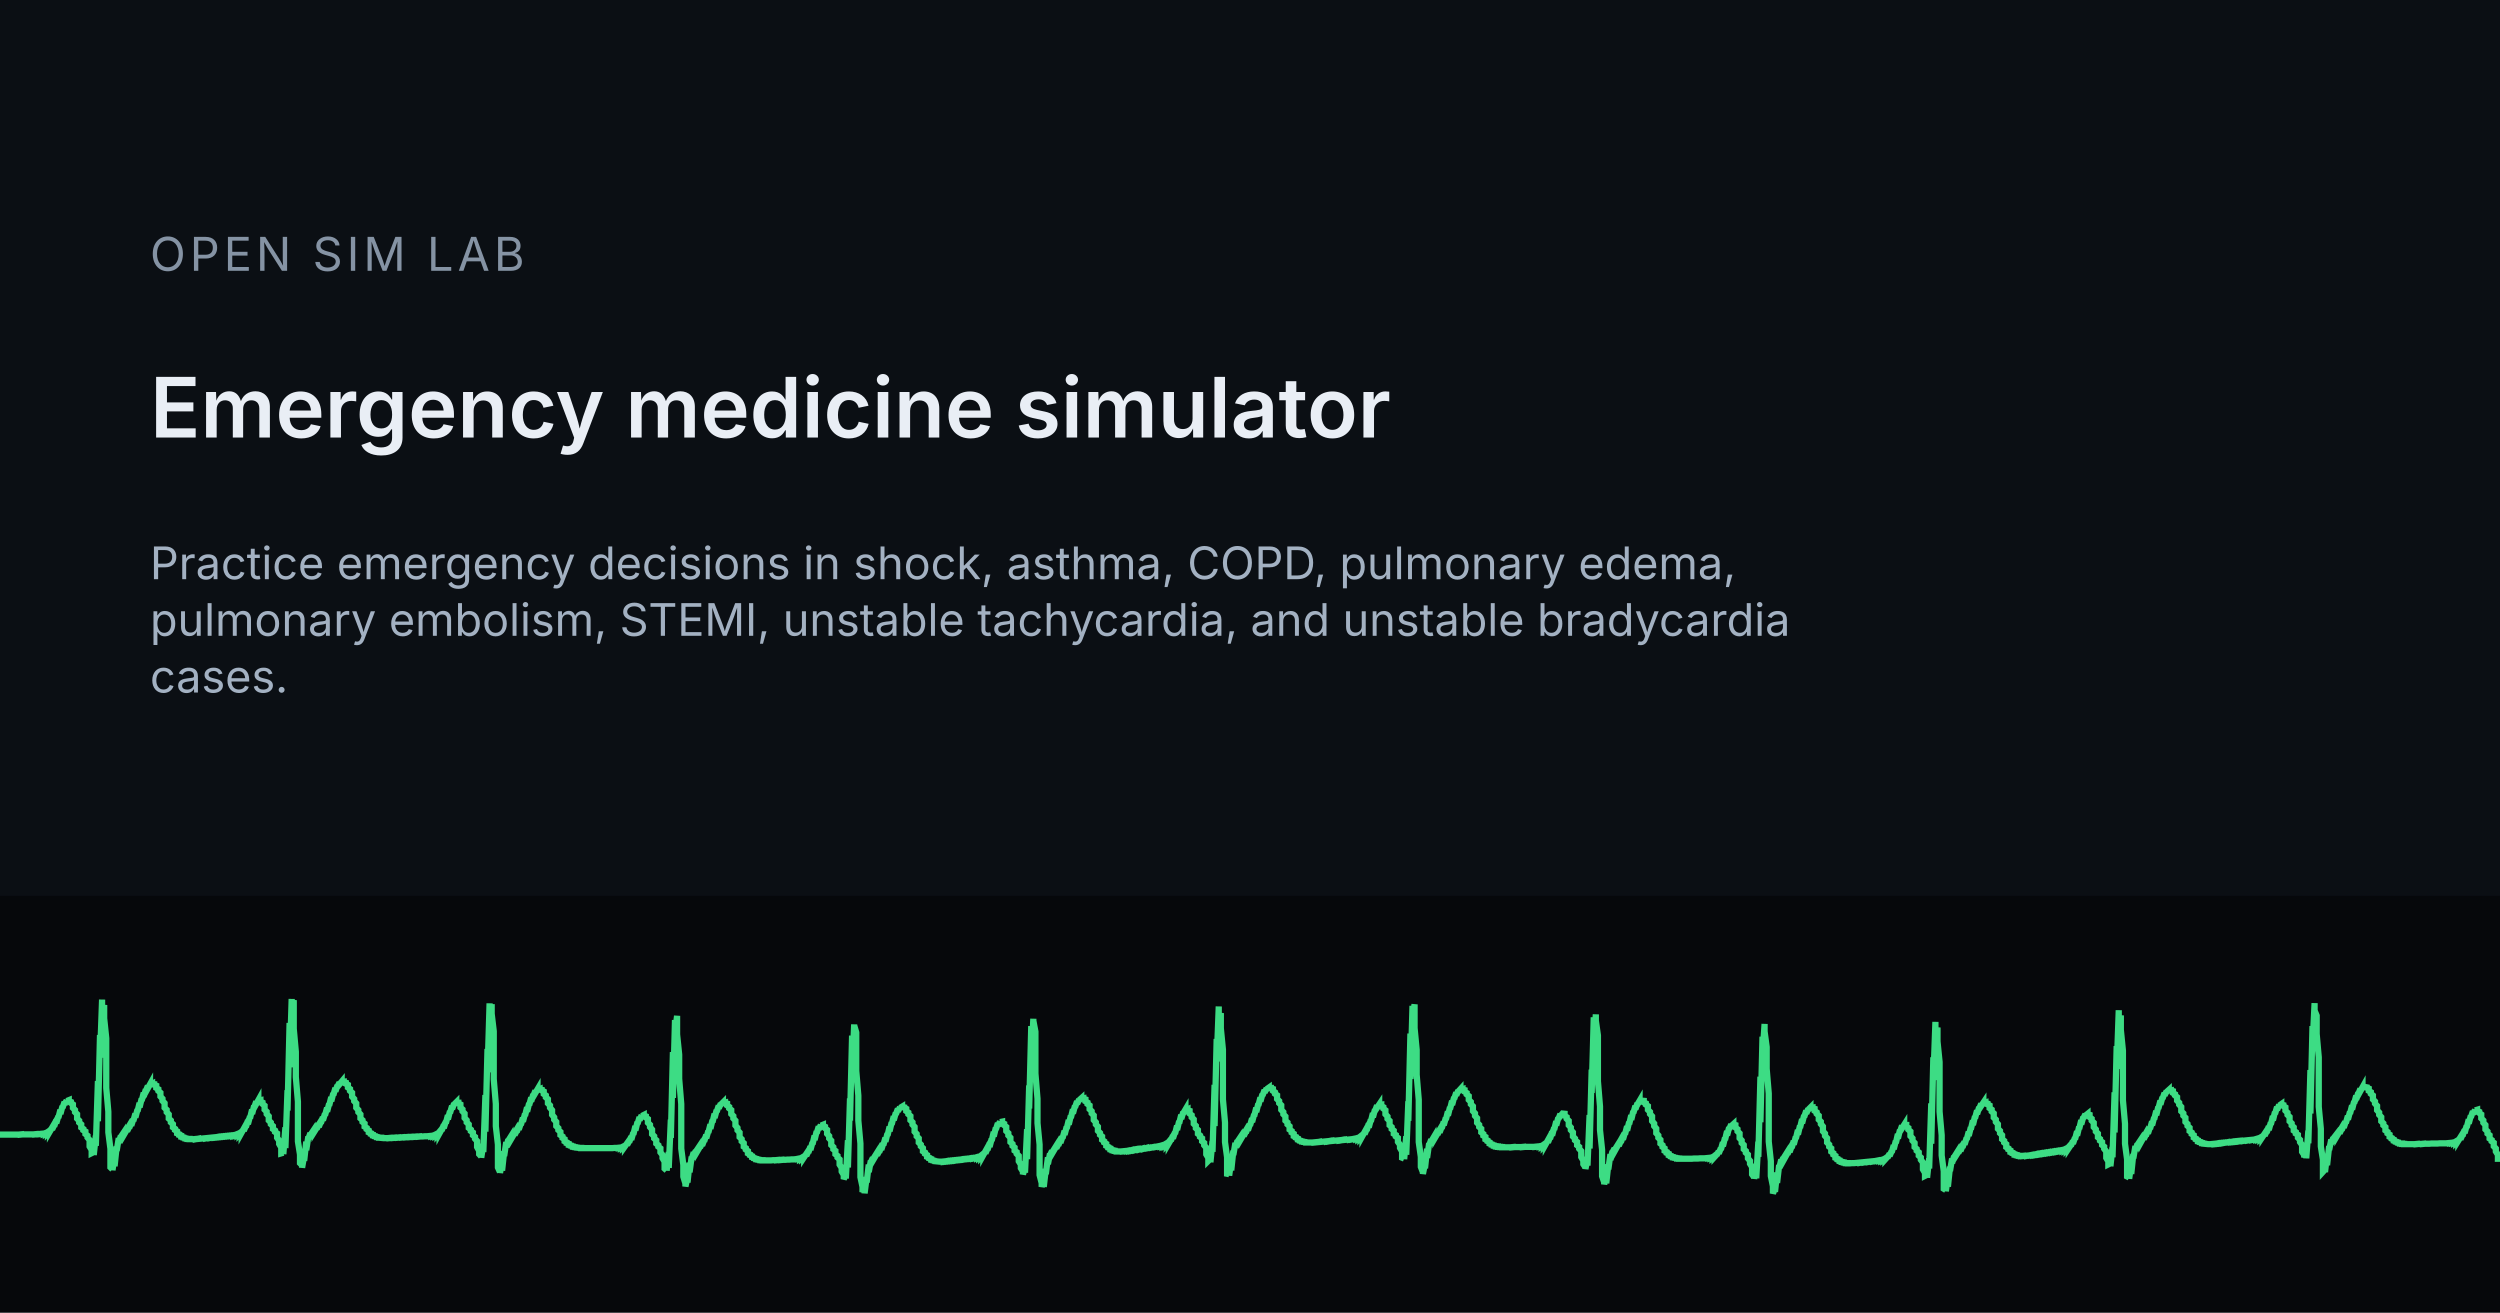
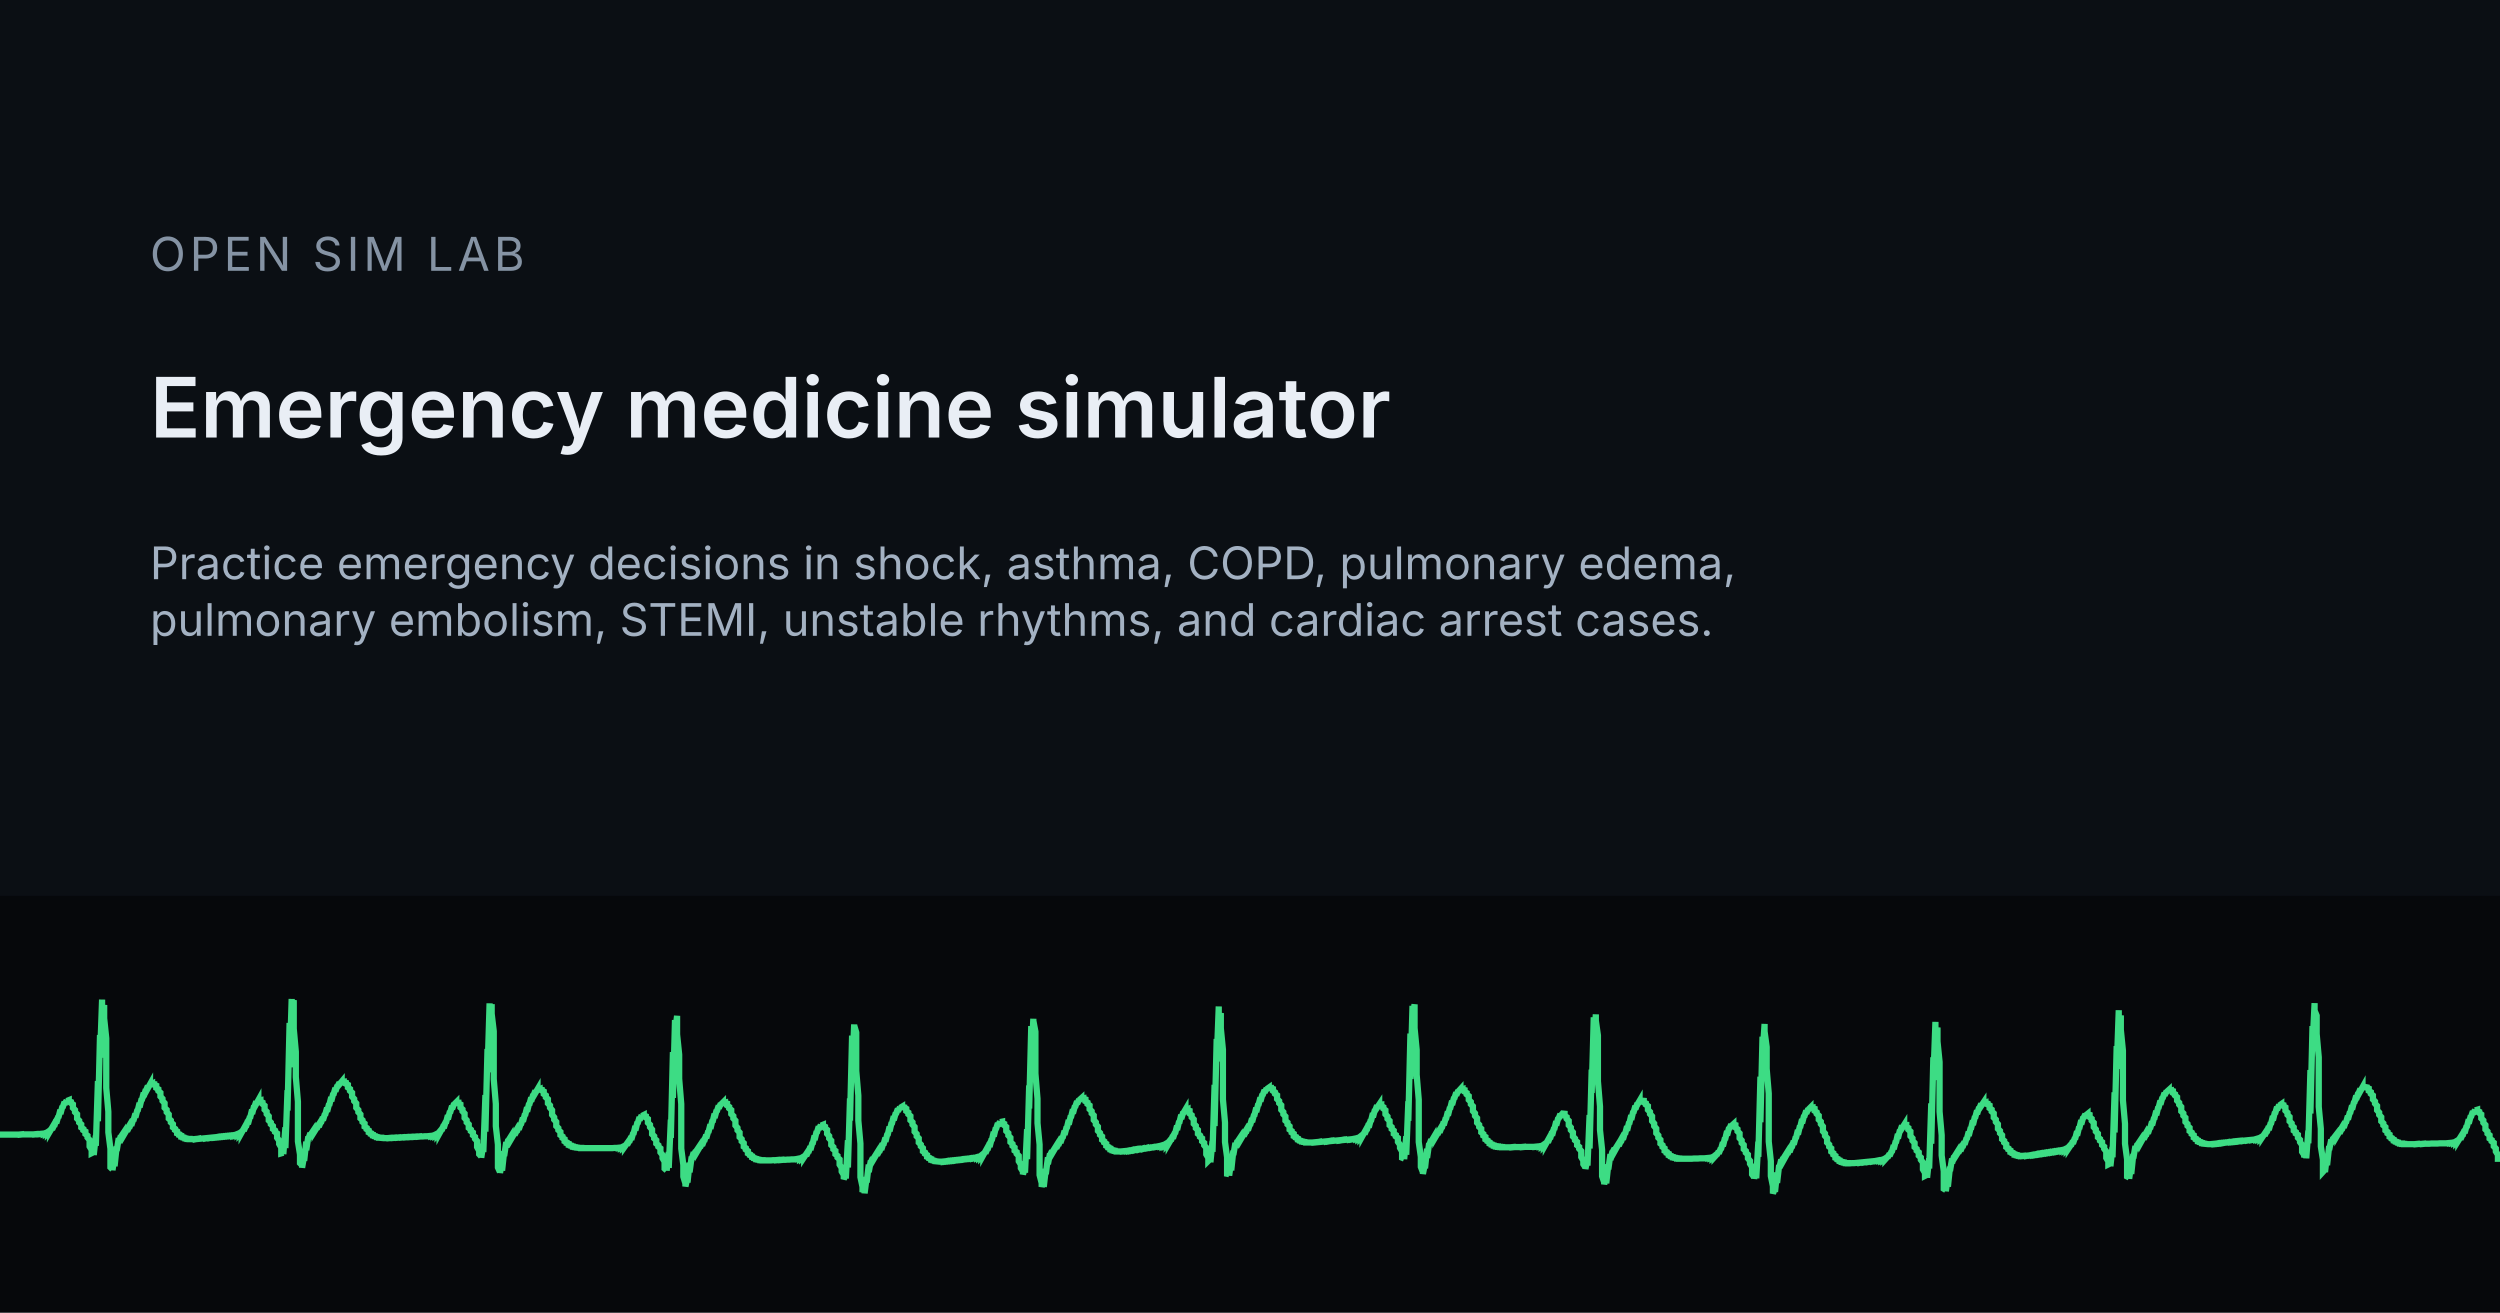
<svg xmlns="http://www.w3.org/2000/svg" width="1200" height="630" viewBox="0 0 1200 630">
  <rect width="1200" height="630" fill="#0B0F14" />
  <rect x="0" y="430" width="1200" height="200" fill="#06080B" />
  <g transform="translate(0 455)">
    <path d="M0 89.6 L0 89.6 L1 89.6 L1 89.6 L2 89.6 L2 89.6 L3 89.6 L3 89.6 L4 89.6 L4 89.6 L5 89.6 L5 89.6 L6 89.6 L6 89.6 L7 89.6 L7 89.6 L8 89.6 L8 89.6 L9 89.6 L9 89.6 L10 89.5 L10 89.6 L11 89.5 L11 89.5 L12 89.5 L12 89.5 L13 89.5 L13 89.5 L14 89.5 L14 89.5 L15 89.5 L15 89.5 L16 89.5 L16 89.5 L17 89.4 L17 89.5 L18 89.4 L18 89.4 L19 89.3 L19 89.4 L20 89.3 L20 89.3 L21 89.1 L21 89.2 L22 88.8 L22 89.0 L23 88.3 L23 88.7 L24 87.6 L24 88.0 L25 86.3 L25 87.2 L26 85.0 L26 85.7 L27 82.6 L27 84.2 L28 80.7 L28 81.6 L29 77.7 L29 79.7 L30 75.9 L30 76.8 L31 73.9 L31 75.1 L32 73.2 L32 73.5 L33 73.1 L33 73.5 L34 73.9 L34 74.4 L35 75.1 L35 76.8 L36 77.8 L36 78.8 L37 79.8 L37 81.9 L38 82.9 L38 83.8 L39 84.7 L39 86.2 L40 86.9 L40 87.5 L41 88.1 L41 89.3 L42 90.1 L42 91.0 L43 92.2 L43 95.3 L44 97.0 L44 98.5 L45 98.0 L45 99.4 L46 90.1 L46 95.0 L47 63.9 L47 83.2 L48 41.8 L48 52.7 L49 24.8 L49 32.7 L50 27.4 L50 33.8 L51 43.4 L51 67.2 L52 78.6 L52 88.5 L53 96.4 L53 105.3 L54 106.3 L54 106.7 L55 99.9 L55 104.8 L56 95.3 L56 97.4 L57 91.3 L57 93.5 L58 90.2 L58 90.7 L59 89.2 L59 89.8 L60 88.4 L60 88.8 L61 87.1 L61 88.0 L62 85.9 L62 86.5 L63 83.9 L63 85.3 L64 82.2 L64 83.1 L65 79.5 L65 81.4 L66 77.5 L66 78.5 L67 74.4 L67 76.5 L68 72.3 L68 73.4 L69 69.5 L69 71.4 L70 67.9 L70 68.7 L71 66.2 L71 67.3 L72 65.5 L72 65.7 L73 65.2 L73 65.3 L74 65.4 L74 65.7 L75 66.1 L75 67.2 L76 67.8 L76 68.6 L77 69.5 L77 71.3 L78 72.4 L78 73.4 L79 74.5 L79 76.7 L80 77.7 L80 78.8 L81 79.9 L81 81.9 L82 82.8 L82 83.7 L83 84.6 L83 86.1 L84 86.8 L84 87.4 L85 88.0 L85 89.0 L86 89.4 L86 89.8 L87 90.1 L87 90.7 L88 90.9 L88 91.1 L89 91.3 L89 91.5 L90 91.6 L90 91.7 L91 91.7 L91 91.8 L92 91.8 L92 91.8 L93 91.8 L93 91.8 L94 91.7 L94 91.8 L95 91.6 L95 91.7 L96 91.6 L96 91.6 L97 91.5 L97 91.5 L98 91.4 L98 91.4 L99 91.3 L99 91.4 L100 91.2 L100 91.2 L101 91.1 L101 91.2 L102 91.0 L102 91.0 L103 90.9 L103 91.0 L104 90.8 L104 90.9 L105 90.7 L105 90.8 L106 90.6 L106 90.7 L107 90.5 L107 90.6 L108 90.4 L108 90.5 L109 90.3 L109 90.4 L110 90.2 L110 90.3 L111 90.1 L111 90.2 L112 90.0 L112 90.1 L113 89.7 L113 89.9 L114 89.5 L114 89.6 L115 88.9 L115 89.3 L116 88.2 L116 88.6 L117 86.8 L117 87.8 L118 85.4 L118 86.1 L119 82.8 L119 84.6 L120 80.8 L120 81.8 L121 77.6 L121 79.7 L122 75.7 L122 76.6 L123 73.7 L123 74.9 L124 73.1 L124 73.3 L125 73.1 L125 73.7 L126 74.2 L126 74.9 L127 75.7 L127 77.6 L128 78.6 L128 79.7 L129 80.8 L129 82.8 L130 83.8 L130 84.6 L131 85.5 L131 86.9 L132 87.6 L132 88.3 L133 89.0 L133 91.1 L134 92.5 L134 94.1 L135 95.8 L135 98.6 L136 98.3 L136 99.0 L137 86.1 L137 96.1 L138 68.3 L138 78.1 L139 36.0 L139 57.3 L140 24.5 L140 28.4 L141 25.1 L141 38.8 L142 49.9 L142 62.0 L143 73.8 L143 92.9 L144 99.2 L144 103.3 L145 104.3 L145 105.5 L146 99.7 L146 102.2 L147 93.0 L147 97.1 L148 90.5 L148 91.6 L149 88.9 L149 89.8 L150 88.3 L150 88.6 L151 87.3 L151 88.0 L152 86.4 L152 86.9 L153 84.8 L153 85.9 L154 83.5 L154 84.2 L155 81.2 L155 82.8 L156 79.5 L156 80.4 L157 76.7 L157 78.6 L158 74.7 L158 75.7 L159 71.6 L159 73.6 L160 69.7 L160 70.7 L161 67.2 L161 68.9 L162 65.9 L162 66.5 L163 64.6 L163 65.4 L164 64.2 L164 64.3 L165 64.2 L165 64.4 L166 64.7 L166 65.2 L167 65.7 L167 67.0 L168 67.7 L168 68.6 L169 69.5 L169 71.4 L170 72.5 L170 73.5 L171 74.6 L171 76.7 L172 77.8 L172 78.8 L173 79.9 L173 81.8 L174 82.7 L174 83.5 L175 84.3 L175 85.8 L176 86.4 L176 87.0 L177 87.6 L177 88.5 L178 88.9 L178 89.3 L179 89.6 L179 90.1 L180 90.3 L180 90.5 L181 90.7 L181 90.9 L182 91.0 L182 91.1 L183 91.1 L183 91.2 L184 91.3 L184 91.3 L185 91.3 L185 91.3 L186 91.3 L186 91.3 L187 91.2 L187 91.3 L188 91.2 L188 91.2 L189 91.1 L189 91.2 L190 91.1 L190 91.1 L191 91.0 L191 91.1 L192 91.0 L192 91.0 L193 90.9 L193 91.0 L194 90.9 L194 90.9 L195 90.8 L195 90.9 L196 90.8 L196 90.8 L197 90.7 L197 90.8 L198 90.7 L198 90.7 L199 90.6 L199 90.7 L200 90.6 L200 90.6 L201 90.5 L201 90.6 L202 90.5 L202 90.5 L203 90.5 L203 90.5 L204 90.4 L204 90.4 L205 90.4 L205 90.4 L206 90.3 L206 90.3 L207 90.2 L207 90.3 L208 90.0 L208 90.1 L209 89.6 L209 89.9 L210 89.2 L210 89.4 L211 88.2 L211 88.9 L212 87.1 L212 87.7 L213 85.0 L213 86.5 L214 83.3 L214 84.2 L215 80.3 L215 82.3 L216 78.3 L216 79.3 L217 75.8 L217 77.4 L218 74.6 L218 75.1 L219 74.1 L219 74.3 L220 74.3 L220 74.6 L221 75.1 L221 76.6 L222 77.5 L222 78.4 L223 79.5 L223 81.6 L224 82.7 L224 83.7 L225 84.7 L225 86.4 L226 87.2 L226 87.9 L227 88.6 L227 89.9 L228 90.7 L228 91.6 L229 92.7 L229 95.6 L230 97.4 L230 99.0 L231 100.1 L231 100.7 L232 94.1 L232 98.0 L233 70.6 L233 88.2 L234 48.5 L234 59.7 L235 26.6 L235 38.3 L236 27.0 L236 31.6 L237 40.0 L237 63.0 L238 74.9 L238 85.6 L239 94.4 L239 105.4 L240 107.6 L240 108.0 L241 102.4 L241 106.9 L242 97.6 L242 99.9 L243 93.2 L243 95.7 L244 91.9 L244 92.5 L245 90.9 L245 91.5 L246 90.2 L246 90.6 L247 88.9 L247 89.8 L248 87.8 L248 88.4 L249 85.8 L249 87.2 L250 84.2 L250 85.0 L251 81.5 L251 83.4 L252 79.6 L252 80.6 L253 76.5 L253 78.6 L254 74.5 L254 75.5 L255 71.8 L255 73.6 L256 70.2 L256 71.0 L257 68.5 L257 69.6 L258 67.9 L258 68.2 L259 67.8 L259 67.9 L260 68.1 L260 68.4 L261 68.9 L261 70.1 L262 70.8 L262 71.7 L263 72.6 L263 74.6 L264 75.6 L264 76.7 L265 77.9 L265 80.1 L266 81.3 L266 82.4 L267 83.5 L267 85.5 L268 86.5 L268 87.4 L269 88.3 L269 89.8 L270 90.5 L270 91.2 L271 91.8 L271 92.8 L272 93.3 L272 93.7 L273 94.0 L273 94.6 L274 94.8 L274 95.0 L275 95.2 L275 95.5 L276 95.6 L276 95.7 L277 95.8 L277 95.9 L278 96.0 L278 96.0 L279 96.0 L279 96.1 L280 96.1 L280 96.1 L281 96.1 L281 96.1 L282 96.1 L282 96.1 L283 96.1 L283 96.1 L284 96.1 L284 96.1 L285 96.1 L285 96.1 L286 96.1 L286 96.1 L287 96.1 L287 96.1 L288 96.1 L288 96.1 L289 96.1 L289 96.1 L290 96.1 L290 96.1 L291 96.1 L291 96.1 L292 96.1 L292 96.1 L293 96.1 L293 96.1 L294 96.1 L294 96.1 L295 96.0 L295 96.0 L296 96.0 L296 96.0 L297 95.9 L297 96.0 L298 95.8 L298 95.9 L299 95.4 L299 95.7 L300 94.9 L300 95.2 L301 93.8 L301 94.6 L302 92.7 L302 93.3 L303 90.5 L303 92.1 L304 88.6 L304 89.6 L305 85.5 L305 87.6 L306 83.5 L306 84.5 L307 81.2 L307 82.7 L308 80.3 L308 80.7 L309 80.2 L309 80.4 L310 80.8 L310 81.4 L311 82.1 L311 83.9 L312 84.9 L312 86.0 L313 87.2 L313 89.4 L314 90.4 L314 91.4 L315 92.3 L315 93.9 L316 94.7 L316 95.4 L317 96.2 L317 98.1 L318 99.4 L318 100.9 L319 102.6 L319 105.9 L320 106.8 L320 106.9 L321 98.0 L321 105.6 L322 82.4 L322 91.2 L323 50.0 L323 72.0 L324 34.6 L324 40.8 L325 32.6 L325 41.5 L326 51.2 L326 62.8 L327 74.9 L327 96.3 L328 104.2 L328 109.8 L329 113.1 L329 114.5 L330 110.3 L330 112.6 L331 103.1 L331 107.7 L332 100.2 L332 101.4 L333 98.1 L333 99.3 L334 97.4 L334 97.8 L335 96.3 L335 97.1 L336 95.4 L336 95.9 L337 93.6 L337 94.9 L338 92.2 L338 92.9 L339 89.7 L339 91.4 L340 87.8 L340 88.7 L341 84.7 L341 86.8 L342 82.6 L342 83.7 L343 79.6 L343 81.6 L344 77.8 L344 78.7 L345 75.7 L345 77.0 L346 74.7 L346 75.2 L347 74.2 L347 74.4 L348 74.2 L348 74.4 L349 74.7 L349 75.6 L350 76.3 L350 77.0 L351 77.8 L351 79.7 L352 80.7 L352 81.8 L353 82.9 L353 85.2 L354 86.4 L354 87.5 L355 88.6 L355 90.8 L356 91.8 L356 92.8 L357 93.7 L357 95.4 L358 96.1 L358 96.8 L359 97.5 L359 98.6 L360 99.1 L360 99.5 L361 99.9 L361 100.5 L362 100.8 L362 101.0 L363 101.2 L363 101.5 L364 101.6 L364 101.7 L365 101.8 L365 101.9 L366 101.9 L366 102.0 L367 102.0 L367 102.0 L368 102.0 L368 102.0 L369 102.0 L369 102.0 L370 102.0 L370 102.0 L371 101.9 L371 101.9 L372 101.9 L372 101.9 L373 101.8 L373 101.9 L374 101.8 L374 101.8 L375 101.7 L375 101.8 L376 101.7 L376 101.7 L377 101.7 L377 101.7 L378 101.6 L378 101.6 L379 101.6 L379 101.6 L380 101.5 L380 101.5 L381 101.5 L381 101.5 L382 101.4 L382 101.4 L383 101.2 L383 101.3 L384 101.1 L384 101.2 L385 100.6 L385 100.9 L386 100.1 L386 100.4 L387 98.9 L387 99.8 L388 97.7 L388 98.3 L389 95.3 L389 97.0 L390 93.3 L390 94.3 L391 90.1 L391 92.2 L392 88.0 L392 89.0 L393 85.7 L393 87.1 L394 85.0 L394 85.3 L395 84.9 L395 85.3 L396 85.8 L396 86.5 L397 87.3 L397 89.2 L398 90.3 L398 91.4 L399 92.5 L399 94.6 L400 95.6 L400 96.6 L401 97.4 L401 99.0 L402 99.8 L402 100.6 L403 101.5 L403 104.0 L404 105.6 L404 107.3 L405 109.0 L405 111.0 L406 108.9 L406 110.7 L407 92.3 L407 105.4 L408 72.2 L408 82.9 L409 42.1 L409 60.9 L410 36.7 L410 37.2 L411 40.6 L411 59.0 L412 70.9 L412 82.9 L413 93.9 L413 110.0 L414 114.7 L414 117.2 L415 115.0 L415 117.8 L416 110.0 L416 112.6 L417 104.0 L417 107.6 L418 102.1 L418 102.9 L419 100.7 L419 101.5 L420 99.9 L420 100.3 L421 98.6 L421 99.5 L422 97.5 L422 98.1 L423 95.5 L423 96.9 L424 93.8 L424 94.7 L425 91.1 L425 93.0 L426 89.0 L426 90.1 L427 85.8 L427 88.0 L428 83.7 L428 84.8 L429 80.8 L429 82.7 L430 79.1 L430 79.9 L431 77.2 L431 78.4 L432 76.5 L432 76.8 L433 76.2 L433 76.3 L434 76.5 L434 76.7 L435 77.2 L435 78.3 L436 79.0 L436 79.8 L437 80.7 L437 82.7 L438 83.7 L438 84.8 L439 85.9 L439 88.2 L440 89.3 L440 90.4 L441 91.4 L441 93.4 L442 94.4 L442 95.2 L443 96.1 L443 97.6 L444 98.2 L444 98.8 L445 99.4 L445 100.3 L446 100.7 L446 101.0 L447 101.3 L447 101.8 L448 102.0 L448 102.1 L449 102.3 L449 102.4 L450 102.5 L450 102.5 L451 102.6 L451 102.6 L452 102.6 L452 102.6 L453 102.5 L453 102.6 L454 102.4 L454 102.5 L455 102.3 L455 102.4 L456 102.2 L456 102.3 L457 102.1 L457 102.2 L458 102.0 L458 102.1 L459 101.9 L459 102.0 L460 101.8 L460 101.8 L461 101.6 L461 101.7 L462 101.5 L462 101.6 L463 101.4 L463 101.5 L464 101.3 L464 101.3 L465 101.1 L465 101.2 L466 101.0 L466 101.1 L467 100.9 L467 101.0 L468 100.7 L468 100.8 L469 100.5 L469 100.7 L470 100.2 L470 100.4 L471 99.6 L471 100.1 L472 99.0 L472 99.4 L473 97.6 L473 98.6 L474 96.3 L474 97.0 L475 93.7 L475 95.5 L476 91.6 L476 92.6 L477 88.3 L477 90.5 L478 86.3 L478 87.2 L479 84.1 L479 85.4 L480 83.4 L480 83.6 L481 83.4 L481 83.9 L482 84.4 L482 85.1 L483 85.9 L483 87.9 L484 88.9 L484 90.0 L485 91.1 L485 93.2 L486 94.1 L486 95.0 L487 95.8 L487 97.3 L488 98.0 L488 98.8 L489 99.8 L489 102.4 L490 104.0 L490 105.7 L491 107.3 L491 108.7 L492 105.6 L492 107.9 L493 87.0 L493 101.4 L494 66.0 L494 77.1 L495 37.5 L495 54.8 L496 34.0 L496 34.9 L497 40.2 L497 60.3 L498 72.4 L498 84.1 L499 94.4 L499 109.0 L500 112.9 L500 114.7 L501 111.2 L501 114.7 L502 106.1 L502 108.6 L503 100.5 L503 103.8 L504 98.7 L504 99.5 L505 97.4 L505 98.2 L506 96.6 L506 97.0 L507 95.3 L507 96.2 L508 94.2 L508 94.8 L509 92.2 L509 93.6 L510 90.6 L510 91.4 L511 87.8 L511 89.7 L512 85.8 L512 86.8 L513 82.6 L513 84.8 L514 80.5 L514 81.6 L515 77.5 L515 79.5 L516 75.7 L516 76.6 L517 73.6 L517 74.9 L518 72.7 L518 73.1 L519 72.2 L519 72.4 L520 72.2 L520 72.4 L521 72.7 L521 73.6 L522 74.2 L522 74.9 L523 75.6 L523 77.4 L524 78.4 L524 79.4 L525 80.4 L525 82.6 L526 83.7 L526 84.7 L527 85.8 L527 87.8 L528 88.8 L528 89.7 L529 90.5 L529 92.1 L530 92.8 L530 93.4 L531 94.0 L531 95.0 L532 95.5 L532 95.9 L533 96.2 L533 96.8 L534 97.0 L534 97.2 L535 97.3 L535 97.5 L536 97.6 L536 97.7 L537 97.7 L537 97.7 L538 97.7 L538 97.7 L539 97.6 L539 97.7 L540 97.6 L540 97.6 L541 97.4 L541 97.5 L542 97.3 L542 97.4 L543 97.1 L543 97.3 L544 97.0 L544 97.1 L545 96.8 L545 97.0 L546 96.7 L546 96.8 L547 96.6 L547 96.7 L548 96.4 L548 96.5 L549 96.3 L549 96.4 L550 96.1 L550 96.2 L551 96.0 L551 96.1 L552 95.9 L552 95.9 L553 95.7 L553 95.8 L554 95.6 L554 95.6 L555 95.4 L555 95.5 L556 95.3 L556 95.3 L557 95.0 L557 95.2 L558 94.9 L558 95.0 L559 94.4 L559 94.7 L560 94.0 L560 94.3 L561 93.1 L561 93.8 L562 92.1 L562 92.6 L563 90.1 L563 91.5 L564 88.4 L564 89.3 L565 85.3 L565 87.4 L566 83.1 L566 84.2 L567 80.1 L567 82.1 L568 78.7 L568 79.3 L569 77.6 L569 78.1 L570 77.6 L570 77.9 L571 78.2 L571 79.5 L572 80.3 L572 81.3 L573 82.3 L573 84.4 L574 85.4 L574 86.5 L575 87.4 L575 89.2 L576 90.0 L576 90.7 L577 91.4 L577 92.8 L578 93.6 L578 94.7 L579 95.9 L579 99.1 L580 100.8 L580 102.2 L581 101.2 L581 102.9 L582 92.7 L582 97.9 L583 65.7 L583 85.5 L584 43.7 L584 54.5 L585 28.1 L585 34.9 L586 31.3 L586 38.6 L587 48.8 L587 72.7 L588 83.8 L588 93.2 L589 100.5 L589 108.4 L590 108.6 L590 109.3 L591 101.8 L591 106.8 L592 97.3 L592 99.4 L593 93.6 L593 95.7 L594 92.5 L594 93.0 L595 91.5 L595 92.2 L596 90.7 L596 91.1 L597 89.4 L597 90.3 L598 88.2 L598 88.8 L599 86.1 L599 87.6 L600 84.5 L600 85.3 L601 81.8 L601 83.6 L602 79.8 L602 80.8 L603 76.7 L603 78.8 L604 74.7 L604 75.7 L605 71.8 L605 73.7 L606 70.1 L606 70.9 L607 68.2 L607 69.4 L608 67.4 L608 67.8 L609 67.1 L609 67.2 L610 67.2 L610 67.4 L611 67.7 L611 68.6 L612 69.3 L612 70.0 L613 70.7 L613 72.5 L614 73.5 L614 74.5 L615 75.5 L615 77.7 L616 78.8 L616 79.8 L617 80.9 L617 82.9 L618 83.8 L618 84.7 L619 85.6 L619 87.2 L620 87.9 L620 88.6 L621 89.2 L621 90.3 L622 90.7 L622 91.1 L623 91.5 L623 92.1 L624 92.4 L624 92.6 L625 92.8 L625 93.0 L626 93.1 L626 93.2 L627 93.3 L627 93.4 L628 93.4 L628 93.4 L629 93.4 L629 93.4 L630 93.4 L630 93.4 L631 93.3 L631 93.4 L632 93.3 L632 93.3 L633 93.1 L633 93.2 L634 93.1 L634 93.1 L635 93.0 L635 93.0 L636 92.9 L636 92.9 L637 92.8 L637 92.9 L638 92.7 L638 92.8 L639 92.6 L639 92.7 L640 92.6 L640 92.6 L641 92.5 L641 92.5 L642 92.4 L642 92.4 L643 92.3 L643 92.4 L644 92.2 L644 92.3 L645 92.1 L645 92.2 L646 92.1 L646 92.1 L647 92.0 L647 92.0 L648 91.9 L648 92.0 L649 91.8 L649 91.9 L650 91.7 L650 91.7 L651 91.4 L651 91.6 L652 91.2 L652 91.3 L653 90.5 L653 91.0 L654 89.9 L654 90.2 L655 88.4 L655 89.4 L656 87.0 L656 87.7 L657 84.4 L657 86.2 L658 82.4 L658 83.4 L659 79.3 L659 81.3 L660 77.5 L660 78.3 L661 75.6 L661 76.7 L662 75.2 L662 75.3 L663 75.2 L663 75.8 L664 76.4 L664 77.1 L665 77.9 L665 79.8 L666 80.9 L666 82.0 L667 83.0 L667 85.1 L668 86.0 L668 86.9 L669 87.7 L669 89.2 L670 89.8 L670 90.5 L671 91.2 L671 93.1 L672 94.5 L672 96.0 L673 97.7 L673 100.7 L674 101.1 L674 101.4 L675 90.4 L675 99.3 L676 73.6 L676 83.0 L677 41.1 L677 62.9 L678 27.8 L678 32.7 L679 27.1 L679 38.5 L680 49.0 L680 60.9 L681 72.9 L681 93.2 L682 100.3 L682 105.1 L683 107.7 L683 108.5 L684 103.4 L684 105.8 L685 96.4 L685 100.8 L686 93.7 L686 94.8 L687 91.9 L687 92.9 L688 91.2 L688 91.5 L689 90.1 L689 90.8 L690 89.1 L690 89.6 L691 87.3 L691 88.6 L692 85.9 L692 86.7 L693 83.4 L693 85.1 L694 81.5 L694 82.5 L695 78.5 L695 80.5 L696 76.4 L696 77.4 L697 73.4 L697 75.4 L698 71.6 L698 72.5 L699 69.4 L699 70.8 L700 68.4 L700 68.9 L701 67.8 L701 68.1 L702 67.8 L702 67.9 L703 68.2 L703 69.0 L704 69.6 L704 70.3 L705 71.1 L705 72.9 L706 73.9 L706 75.0 L707 76.0 L707 78.3 L708 79.4 L708 80.6 L709 81.7 L709 83.9 L710 84.9 L710 85.9 L711 86.8 L711 88.5 L712 89.3 L712 90.1 L713 90.7 L713 91.9 L714 92.4 L714 92.8 L715 93.3 L715 93.9 L716 94.2 L716 94.5 L717 94.7 L717 95.0 L718 95.1 L718 95.3 L719 95.3 L719 95.5 L720 95.5 L720 95.6 L721 95.6 L721 95.7 L722 95.7 L722 95.7 L723 95.7 L723 95.7 L724 95.7 L724 95.7 L725 95.7 L725 95.7 L726 95.6 L726 95.7 L727 95.6 L727 95.6 L728 95.6 L728 95.6 L729 95.6 L729 95.6 L730 95.6 L730 95.6 L731 95.5 L731 95.6 L732 95.5 L732 95.5 L733 95.5 L733 95.5 L734 95.5 L734 95.5 L735 95.5 L735 95.5 L736 95.5 L736 95.5 L737 95.4 L737 95.5 L738 95.4 L738 95.4 L739 95.2 L739 95.3 L740 95.0 L740 95.1 L741 94.4 L741 94.9 L742 93.8 L742 94.1 L743 92.3 L743 93.4 L744 90.9 L744 91.7 L745 88.3 L745 90.1 L746 86.2 L746 87.3 L747 83.2 L747 85.2 L748 81.4 L748 82.2 L749 79.7 L749 80.7 L750 79.5 L750 79.5 L751 79.6 L751 80.5 L752 81.2 L752 82.0 L753 83.0 L753 85.1 L754 86.2 L754 87.4 L755 88.5 L755 90.5 L756 91.5 L756 92.3 L757 93.1 L757 94.7 L758 95.5 L758 96.4 L759 97.5 L759 100.4 L760 102.1 L760 103.8 L761 105.3 L761 106.1 L762 101.4 L762 104.5 L763 80.2 L763 96.3 L764 58.4 L764 69.6 L765 33.3 L765 47.7 L766 31.9 L766 34.9 L767 42.0 L767 64.0 L768 76.1 L768 87.4 L769 96.9 L769 109.6 L770 112.5 L770 113.5 L771 108.9 L771 113.0 L772 103.9 L772 106.3 L773 99.0 L773 101.8 L774 97.5 L774 98.1 L775 96.2 L775 97.0 L776 95.4 L776 95.8 L777 94.0 L777 95.0 L778 92.7 L778 93.4 L779 90.4 L779 92.0 L780 88.6 L780 89.5 L781 85.6 L781 87.7 L782 83.5 L782 84.6 L783 80.3 L783 82.5 L784 78.3 L784 79.3 L785 75.8 L785 77.4 L786 74.5 L786 75.1 L787 73.4 L787 74.0 L788 73.3 L788 73.3 L789 73.4 L789 74.1 L790 74.6 L790 75.2 L791 75.9 L791 77.7 L792 78.7 L792 79.7 L793 80.8 L793 83.1 L794 84.3 L794 85.5 L795 86.7 L795 88.9 L796 90.0 L796 91.1 L797 92.1 L797 93.9 L798 94.7 L798 95.5 L799 96.2 L799 97.4 L800 97.9 L800 98.4 L801 98.8 L801 99.5 L802 99.8 L802 100.1 L803 100.3 L803 100.6 L804 100.7 L804 100.8 L805 100.9 L805 101.1 L806 101.1 L806 101.2 L807 101.2 L807 101.2 L808 101.2 L808 101.2 L809 101.2 L809 101.2 L810 101.2 L810 101.2 L811 101.2 L811 101.2 L812 101.2 L812 101.2 L813 101.1 L813 101.1 L814 101.1 L814 101.1 L815 101.1 L815 101.1 L816 101.0 L816 101.0 L817 101.0 L817 101.0 L818 101.0 L818 101.0 L819 100.9 L819 100.9 L820 100.8 L820 100.9 L821 100.7 L821 100.8 L822 100.4 L822 100.6 L823 99.8 L823 100.3 L824 99.2 L824 99.5 L825 97.6 L825 98.7 L826 96.1 L826 96.9 L827 93.3 L827 95.2 L828 91.1 L828 92.2 L829 87.9 L829 90.0 L830 86.1 L830 87.0 L831 84.7 L831 85.5 L832 84.6 L832 84.7 L833 85.0 L833 86.2 L834 87.0 L834 88.0 L835 89.0 L835 91.3 L836 92.4 L836 93.6 L837 94.6 L837 96.6 L838 97.5 L838 98.3 L839 99.2 L839 101.0 L840 102.2 L840 103.6 L841 105.2 L841 108.7 L842 110.1 L842 110.8 L843 105.6 L843 110.6 L844 93.0 L844 100.3 L845 61.8 L845 83.7 L846 42.6 L846 51.2 L847 36.5 L847 40.1 L848 47.6 L848 58.0 L849 69.9 L849 93.0 L850 102.3 L850 109.5 L851 114.4 L851 117.9 L852 115.3 L852 117.1 L853 107.8 L853 112.8 L854 104.2 L854 105.8 L855 101.6 L855 103.0 L856 100.7 L856 101.1 L857 99.5 L857 100.3 L858 98.5 L858 99.0 L859 96.7 L859 98.0 L860 95.2 L860 96.0 L861 92.6 L861 94.4 L862 90.6 L862 91.6 L863 87.4 L863 89.6 L864 85.3 L864 86.4 L865 82.2 L865 84.2 L866 80.3 L866 81.2 L867 78.1 L867 79.5 L868 77.2 L868 77.6 L869 76.6 L869 76.9 L870 76.7 L870 76.9 L871 77.2 L871 78.2 L872 78.9 L872 79.6 L873 80.5 L873 82.4 L874 83.4 L874 84.5 L875 85.7 L875 88.0 L876 89.1 L876 90.2 L877 91.3 L877 93.4 L878 94.4 L878 95.4 L879 96.2 L879 97.8 L880 98.5 L880 99.2 L881 99.8 L881 100.8 L882 101.2 L882 101.6 L883 101.9 L883 102.4 L884 102.6 L884 102.8 L885 102.9 L885 103.1 L886 103.2 L886 103.3 L887 103.3 L887 103.4 L888 103.4 L888 103.4 L889 103.3 L889 103.3 L890 103.3 L890 103.3 L891 103.2 L891 103.2 L892 103.1 L892 103.1 L893 103.0 L893 103.1 L894 102.9 L894 102.9 L895 102.8 L895 102.9 L896 102.7 L896 102.7 L897 102.6 L897 102.7 L898 102.5 L898 102.5 L899 102.4 L899 102.5 L900 102.3 L900 102.3 L901 102.1 L901 102.2 L902 102.0 L902 102.1 L903 101.8 L903 102.0 L904 101.5 L904 101.7 L905 101.0 L905 101.4 L906 100.3 L906 100.7 L907 98.8 L907 99.9 L908 97.5 L908 98.2 L909 94.7 L909 96.6 L910 92.6 L910 93.7 L911 89.3 L911 91.5 L912 87.3 L912 88.2 L913 85.3 L913 86.5 L914 84.9 L914 85.0 L915 85.0 L915 85.8 L916 86.4 L916 87.2 L917 88.1 L917 90.3 L918 91.4 L918 92.5 L919 93.6 L919 95.6 L920 96.5 L920 97.3 L921 98.1 L921 99.7 L922 100.6 L922 101.7 L923 103.0 L923 106.3 L924 108.0 L924 109.4 L925 108.9 L925 110.3 L926 101.0 L926 105.9 L927 74.6 L927 94.0 L928 52.5 L928 63.4 L929 35.5 L929 43.4 L930 38.2 L930 44.9 L931 54.8 L931 78.6 L932 89.9 L932 99.6 L933 107.2 L933 115.6 L934 116.2 L934 116.8 L935 109.6 L935 114.6 L936 105.0 L936 107.1 L937 101.1 L937 103.3 L938 99.9 L938 100.4 L939 98.8 L939 99.5 L940 97.9 L940 98.4 L941 96.4 L941 97.5 L942 95.1 L942 95.8 L943 92.9 L943 94.4 L944 91.1 L944 92.0 L945 88.2 L945 90.2 L946 86.1 L946 87.1 L947 82.8 L947 85.0 L948 80.8 L948 81.8 L949 78.0 L949 79.8 L950 76.4 L950 77.2 L951 74.8 L951 75.8 L952 74.3 L952 74.5 L953 74.2 L953 74.4 L954 74.7 L954 75.1 L955 75.6 L955 76.9 L956 77.6 L956 78.5 L957 79.4 L957 81.4 L958 82.4 L958 83.5 L959 84.6 L959 86.8 L960 87.8 L960 88.9 L961 89.9 L961 91.8 L962 92.6 L962 93.4 L963 94.2 L963 95.6 L964 96.2 L964 96.7 L965 97.2 L965 98.0 L966 98.3 L966 98.6 L967 98.9 L967 99.3 L968 99.4 L968 99.6 L969 99.7 L969 99.8 L970 99.8 L970 99.9 L971 99.8 L971 99.9 L972 99.8 L972 99.8 L973 99.7 L973 99.8 L974 99.6 L974 99.6 L975 99.4 L975 99.5 L976 99.3 L976 99.4 L977 99.1 L977 99.3 L978 99.0 L978 99.1 L979 98.8 L979 99.0 L980 98.7 L980 98.8 L981 98.5 L981 98.7 L982 98.4 L982 98.5 L983 98.2 L983 98.4 L984 98.1 L984 98.2 L985 97.9 L985 98.1 L986 97.8 L986 97.9 L987 97.6 L987 97.8 L988 97.5 L988 97.6 L989 97.3 L989 97.4 L990 97.1 L990 97.2 L991 96.7 L991 97.0 L992 96.3 L992 96.6 L993 95.5 L993 96.1 L994 94.6 L994 95.1 L995 92.7 L995 94.0 L996 91.0 L996 91.9 L997 88.0 L997 90.1 L998 85.8 L998 86.9 L999 82.7 L999 84.7 L1000 81.1 L1000 81.8 L1001 79.8 L1001 80.5 L1002 79.7 L1002 79.8 L1003 80.1 L1003 81.2 L1004 82.0 L1004 82.9 L1005 83.9 L1005 86.0 L1006 87.1 L1006 88.1 L1007 89.1 L1007 90.9 L1008 91.7 L1008 92.5 L1009 93.2 L1009 94.6 L1010 95.4 L1010 96.4 L1011 97.7 L1011 100.8 L1012 102.5 L1012 103.9 L1013 103.4 L1013 104.8 L1014 95.6 L1014 100.5 L1015 69.3 L1015 88.6 L1016 47.1 L1016 58.1 L1017 29.9 L1017 38.0 L1018 32.4 L1018 39.3 L1019 49.3 L1019 73.1 L1020 84.4 L1020 94.0 L1021 101.5 L1021 109.7 L1022 110.2 L1022 110.8 L1023 103.5 L1023 108.5 L1024 98.9 L1024 101.0 L1025 95.1 L1025 97.3 L1026 94.0 L1026 94.5 L1027 93.0 L1027 93.7 L1028 92.2 L1028 92.6 L1029 90.8 L1029 91.8 L1030 89.7 L1030 90.3 L1031 87.6 L1031 89.1 L1032 86.0 L1032 86.9 L1033 83.3 L1033 85.2 L1034 81.3 L1034 82.3 L1035 78.2 L1035 80.3 L1036 76.2 L1036 77.2 L1037 73.3 L1037 75.2 L1038 71.6 L1038 72.4 L1039 69.6 L1039 70.8 L1040 68.7 L1040 69.1 L1041 68.2 L1041 68.4 L1042 68.3 L1042 68.4 L1043 68.7 L1043 69.6 L1044 70.2 L1044 70.8 L1045 71.6 L1045 73.3 L1046 74.3 L1046 75.2 L1047 76.3 L1047 78.4 L1048 79.4 L1048 80.5 L1049 81.5 L1049 83.5 L1050 84.5 L1050 85.4 L1051 86.3 L1051 87.9 L1052 88.6 L1052 89.3 L1053 89.9 L1053 91.0 L1054 91.5 L1054 91.9 L1055 92.3 L1055 92.9 L1056 93.1 L1056 93.3 L1057 93.5 L1057 93.8 L1058 93.9 L1058 94.0 L1059 94.1 L1059 94.1 L1060 94.2 L1060 94.2 L1061 94.2 L1061 94.2 L1062 94.1 L1062 94.1 L1063 94.0 L1063 94.1 L1064 93.9 L1064 94.0 L1065 93.8 L1065 93.9 L1066 93.7 L1066 93.8 L1067 93.6 L1067 93.7 L1068 93.5 L1068 93.5 L1069 93.3 L1069 93.4 L1070 93.3 L1070 93.3 L1071 93.1 L1071 93.2 L1072 93.0 L1072 93.1 L1073 92.9 L1073 93.0 L1074 92.8 L1074 92.9 L1075 92.7 L1075 92.8 L1076 92.6 L1076 92.6 L1077 92.5 L1077 92.6 L1078 92.4 L1078 92.4 L1079 92.3 L1079 92.4 L1080 92.2 L1080 92.2 L1081 92.1 L1081 92.2 L1082 92.0 L1082 92.0 L1083 91.7 L1083 91.9 L1084 91.5 L1084 91.6 L1085 91.0 L1085 91.4 L1086 90.5 L1086 90.7 L1087 89.2 L1087 90.1 L1088 88.1 L1088 88.7 L1089 85.7 L1089 87.4 L1090 83.8 L1090 84.8 L1091 80.7 L1091 82.8 L1092 78.7 L1092 79.7 L1093 76.3 L1093 77.8 L1094 75.3 L1094 75.7 L1095 75.0 L1095 75.1 L1096 75.4 L1096 75.9 L1097 76.5 L1097 78.1 L1098 79.1 L1098 80.1 L1099 81.1 L1099 83.2 L1100 84.2 L1100 85.2 L1101 86.1 L1101 87.7 L1102 88.4 L1102 89.1 L1103 89.7 L1103 91.1 L1104 92.1 L1104 93.2 L1105 94.6 L1105 97.9 L1106 99.4 L1106 100.6 L1107 97.9 L1107 101.0 L1108 87.7 L1108 93.8 L1109 58.6 L1109 79.5 L1110 37.5 L1110 47.4 L1111 26.5 L1111 30.1 L1112 32.5 L1112 41.3 L1113 52.5 L1113 76.3 L1114 86.8 L1114 95.3 L1115 101.6 L1115 107.5 L1116 106.4 L1116 107.6 L1117 99.2 L1117 104.3 L1118 95.1 L1118 97.0 L1119 92.0 L1119 93.7 L1120 91.1 L1120 91.5 L1121 90.2 L1121 90.8 L1122 89.4 L1122 89.8 L1123 88.1 L1123 89.0 L1124 86.9 L1124 87.5 L1125 84.9 L1125 86.3 L1126 83.3 L1126 84.1 L1127 80.6 L1127 82.4 L1128 78.6 L1128 79.6 L1129 75.6 L1129 77.6 L1130 73.6 L1130 74.6 L1131 70.9 L1131 72.7 L1132 69.4 L1132 70.1 L1133 67.6 L1133 68.7 L1134 66.9 L1134 67.2 L1135 66.7 L1135 66.7 L1136 66.9 L1136 67.1 L1137 67.5 L1137 68.6 L1138 69.2 L1138 70.0 L1139 70.8 L1139 72.7 L1140 73.7 L1140 74.7 L1141 75.8 L1141 77.9 L1142 79.0 L1142 80.1 L1143 81.2 L1143 83.2 L1144 84.2 L1144 85.1 L1145 86.0 L1145 87.6 L1146 88.3 L1146 89.0 L1147 89.6 L1147 90.7 L1148 91.2 L1148 91.6 L1149 92.0 L1149 92.6 L1150 92.9 L1150 93.1 L1151 93.3 L1151 93.6 L1152 93.8 L1152 93.9 L1153 93.9 L1153 94.1 L1154 94.1 L1154 94.2 L1155 94.2 L1155 94.2 L1156 94.2 L1156 94.2 L1157 94.2 L1157 94.2 L1158 94.2 L1158 94.2 L1159 94.2 L1159 94.2 L1160 94.1 L1160 94.2 L1161 94.1 L1161 94.1 L1162 94.1 L1162 94.1 L1163 94.0 L1163 94.1 L1164 94.0 L1164 94.0 L1165 94.0 L1165 94.0 L1166 94.0 L1166 94.0 L1167 93.9 L1167 93.9 L1168 93.9 L1168 93.9 L1169 93.9 L1169 93.9 L1170 93.9 L1170 93.9 L1171 93.8 L1171 93.8 L1172 93.8 L1172 93.8 L1173 93.8 L1173 93.8 L1174 93.8 L1174 93.8 L1175 93.7 L1175 93.7 L1176 93.6 L1176 93.7 L1177 93.5 L1177 93.6 L1178 93.3 L1178 93.4 L1179 92.8 L1179 93.2 L1180 92.2 L1180 92.5 L1181 90.9 L1181 91.9 L1182 89.7 L1182 90.3 L1183 87.3 L1183 88.9 L1184 85.3 L1184 86.3 L1185 82.3 L1185 84.3 L1186 80.5 L1186 81.4 L1187 78.4 L1187 79.7 L1188 77.8 L1188 78.0 L1189 77.7 L1189 78.1 L1190 78.6 L1190 79.2 L1191 79.9 L1191 81.8 L1192 82.8 L1192 83.9 L1193 85.0 L1193 87.1 L1194 88.1 L1194 89.1 L1195 89.9 L1195 91.5 L1196 92.2 L1196 92.8 L1197 93.5 L1197 95.2 L1198 96.3 L1198 97.7 L1199 99.3 L1199 102.7" fill="none" stroke="#3DDC84" stroke-width="3" />
  </g>
  <text x="72" y="130" font-family="Inter, system-ui, sans-serif" font-size="22.4" letter-spacing="2" fill="#8593A4">OPEN SIM LAB</text>
  <text x="72" y="210" font-family="Inter, system-ui, sans-serif" font-size="40" font-weight="600" fill="#E9EEF5">Emergency medicine simulator</text>
  <text x="72" y="278" font-family="Inter, system-ui, sans-serif" font-size="21.6" fill="#A3B1C2">Practice emergency decisions in shock, asthma, COPD, pulmonary edema,</text>
-   <text x="72" y="305.2" font-family="Inter, system-ui, sans-serif" font-size="21.6" fill="#A3B1C2">pulmonary embolism, STEMI, unstable tachycardia, and unstable bradycardia</text>
-   <text x="72" y="332.4" font-family="Inter, system-ui, sans-serif" font-size="21.6" fill="#A3B1C2">cases.</text>
+   <text x="72" y="305.2" font-family="Inter, system-ui, sans-serif" font-size="21.6" fill="#A3B1C2">pulmonary embolism, STEMI, unstable rhythms, and cardiac arrest cases.</text>
</svg>
